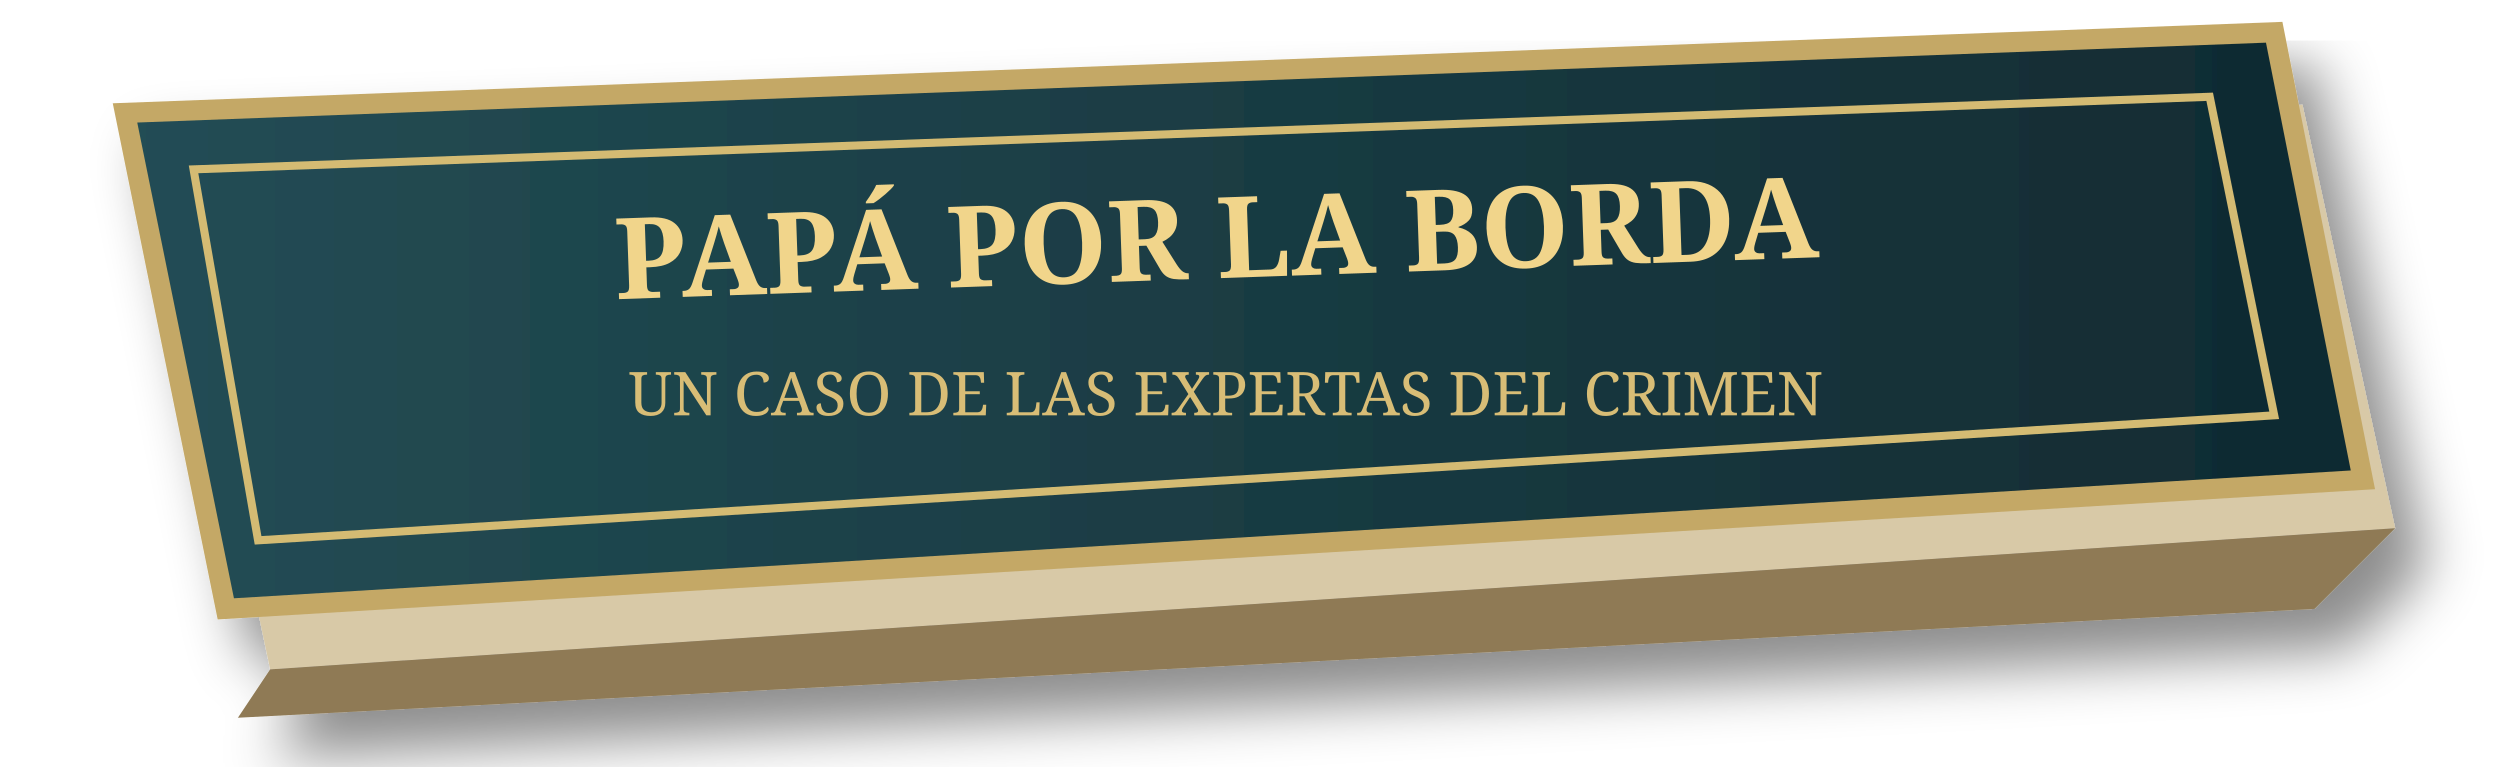
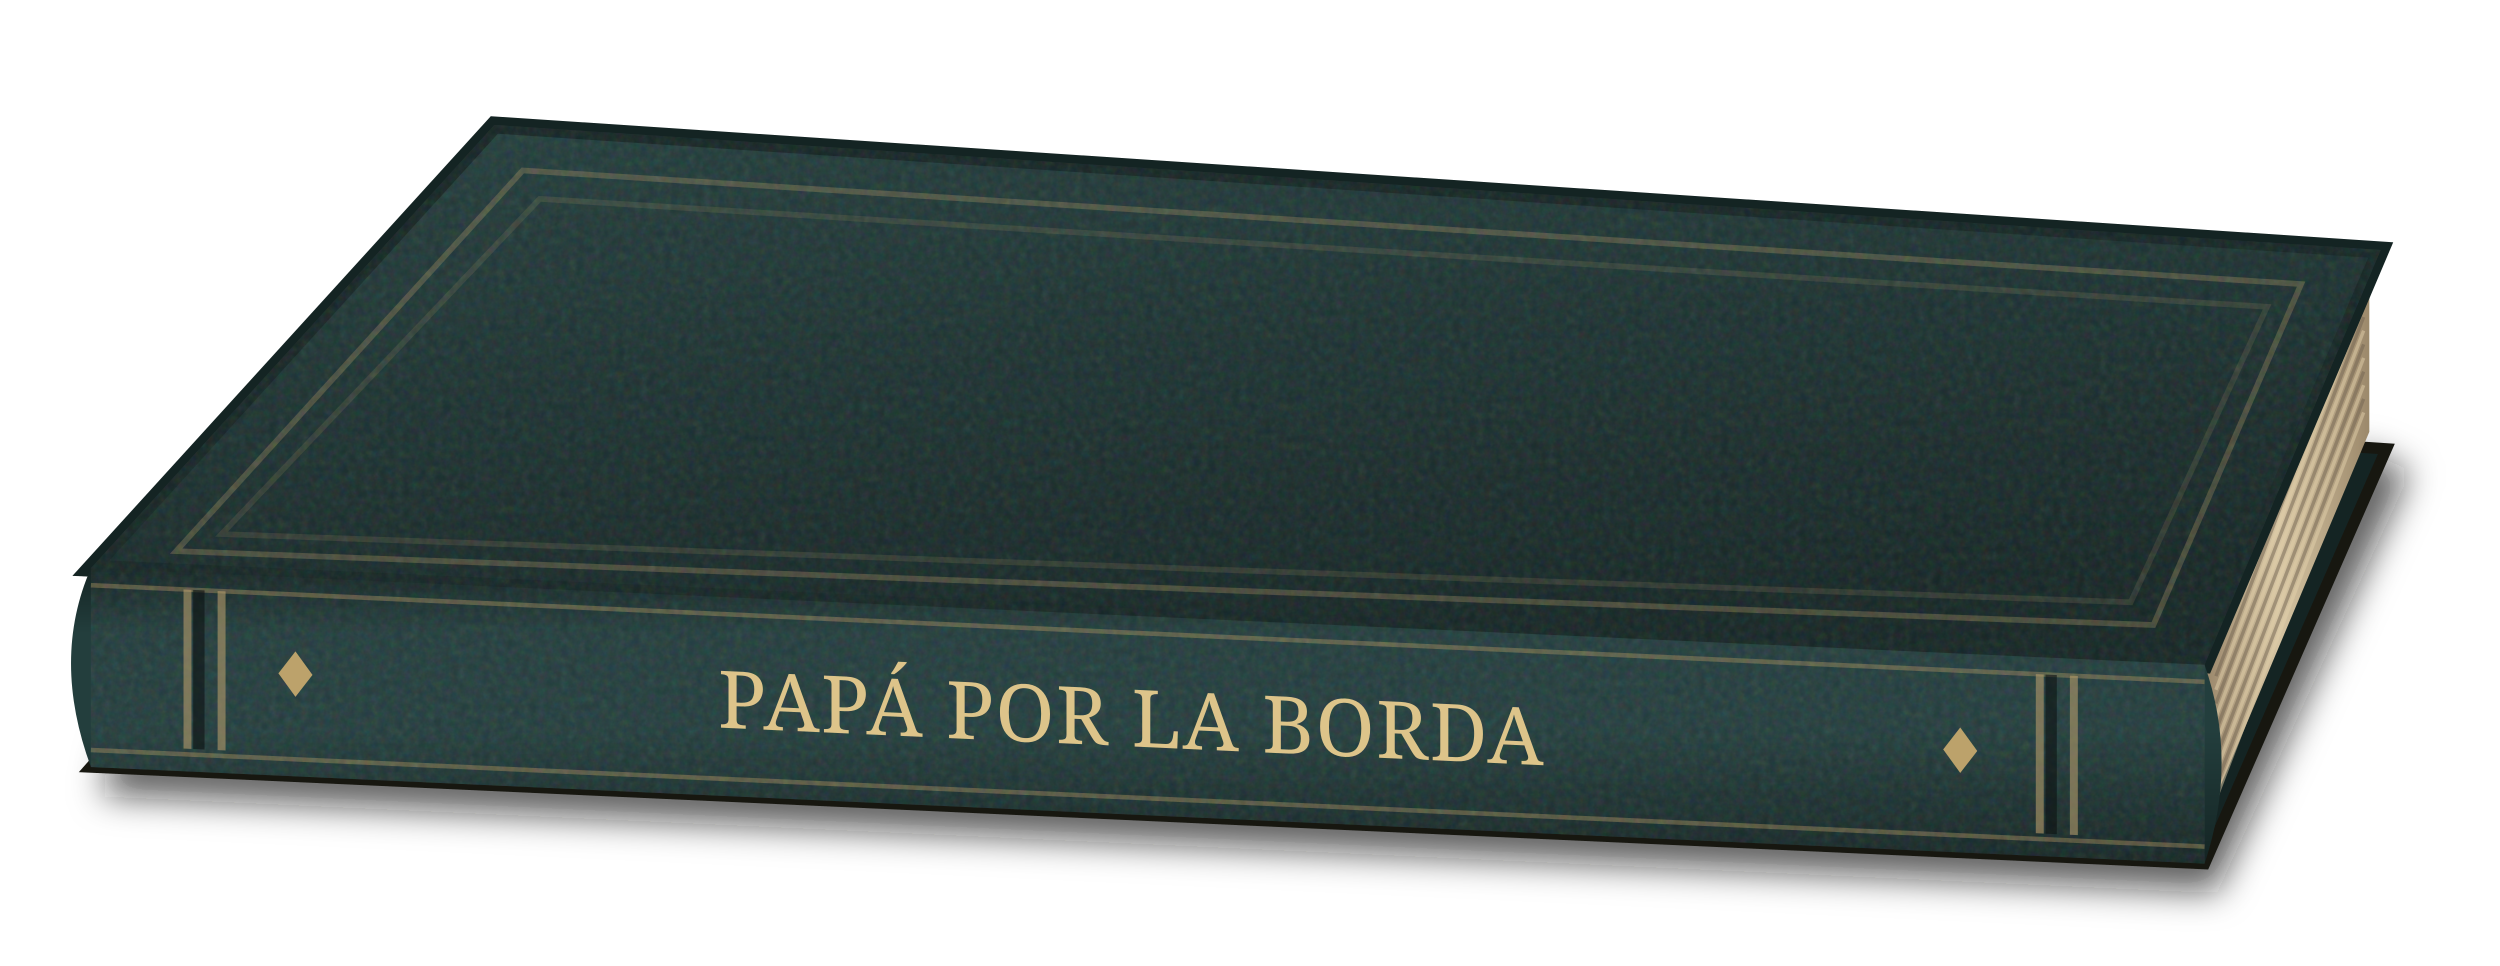
- <svg xmlns="http://www.w3.org/2000/svg" width="620" height="190" viewBox="0 0 620 190">
+ <svg xmlns="http://www.w3.org/2000/svg" width="440" height="170" viewBox="0 0 440 170">
  <defs>
-     <filter id="s">
-       <feDropShadow dx="8" dy="10" stdDeviation="7" flood-opacity=".45" />
+     <linearGradient id="cover" x2="0.3" y2="1">
+       <stop stop-color="#233e3d" />
+       <stop offset="1" stop-color="#142423" />
+     </linearGradient>
+     <linearGradient id="spine" x1="0" y1="0" x2="0" y2="1">
+       <stop stop-color="#142423" />
+       <stop offset=".22" stop-color="#233e3d" />
+       <stop offset=".55" stop-color="#233e3d" />
+       <stop offset="1" stop-color="#142423" />
+     </linearGradient>
+     <linearGradient id="paper">
+       <stop stop-color="#9a876b" />
+       <stop offset=".45" stop-color="#d6c5a3" />
+       <stop offset="1" stop-color="#9c896b" />
+     </linearGradient>
+     <filter id="shadow" x="-10%" y="-50%" width="125%" height="220%">
+       <feGaussianBlur stdDeviation="3" />
    </filter>
-     <linearGradient id="c">
-       <stop stop-color="#234d55" />
-       <stop offset="1" stop-color="#102a31" />
-     </linearGradient>
+     <filter id="grain">
+       <feTurbulence type="fractalNoise" baseFrequency=".72" numOctaves="3" seed="7" result="noise" />
+       <feComposite in="noise" in2="SourceGraphic" operator="in" />
+       <feBlend in="SourceGraphic" mode="soft-light" />
+     </filter>
  </defs>
-   <g filter="url(#s)">
-     <path fill="#d8c9a7" d="M42 47 571 26l23 105L67 166z" />
-     <path fill="#8f7a54" d="m67 166 527-35-20 20-515 27z" />
-     <path fill="url(#c)" stroke="#c4a866" stroke-width="5" d="M31 28 564 8l22 111L56 151z" />
-     <path fill="none" stroke="#d4bb73" stroke-width="2" d="M48 42 548 24l16 79L64 134z" />
-     <text x="302" y="69" text-anchor="middle" fill="#f1d58b" font-family="Georgia,serif" font-size="28" font-weight="bold" transform="rotate(-2 302 69)">PAPÁ POR LA BORDA</text>
-     <text x="304" y="103" text-anchor="middle" fill="#d8bd76" font-family="Georgia,serif" font-size="15">UN CASO DE LAS EXPERTAS DEL CRIMEN</text>
+   <path d="M18 140 390 157 424 83 415 79 381 144 20 131Z" fill="#100b07" opacity=".65" filter="url(#shadow)" />
+   <path d="M16 135 388 152 420 79 85 57Z" fill="#142423" stroke="#171710" stroke-width="2" />
+   <path d="M388 116 417 47 417 76 388 145Z" fill="url(#paper)" />
+   <path d="M390 119 416 51" stroke="#70624f" opacity=".5" stroke-width=".6" />
+   <path d="M390 121.4 416 53.4" stroke="#e1cfaa" opacity=".5" stroke-width=".6" />
+   <path d="M390 123.8 416 55.8" stroke="#70624f" opacity=".5" stroke-width=".6" />
+   <path d="M390 126.2 416 58.2" stroke="#e1cfaa" opacity=".5" stroke-width=".6" />
+   <path d="M390 128.6 416 60.6" stroke="#70624f" opacity=".5" stroke-width=".6" />
+   <path d="M390 131 416 63" stroke="#e1cfaa" opacity=".5" stroke-width=".6" />
+   <path d="M390 133.4 416 65.4" stroke="#70624f" opacity=".5" stroke-width=".6" />
+   <path d="M390 135.8 416 67.8" stroke="#e1cfaa" opacity=".5" stroke-width=".6" />
+   <path d="M390 138.2 416 70.2" stroke="#70624f" opacity=".5" stroke-width=".6" />
+   <path d="M390 140.6 416 72.6" stroke="#e1cfaa" opacity=".5" stroke-width=".6" />
+   <path d="M16 100 87 22 419 44 388 117Z" fill="url(#cover)" stroke="#142423" stroke-width="3" />
+   <path d="M31 97 92 30 405 50 379 110Z" fill="none" stroke="#b39965" stroke-opacity=".34" stroke-width="1" />
+   <path d="M39 94 95 35 399 54 375 106Z" fill="none" stroke="#b39965" stroke-opacity=".18" />
+   <path d="M16 100 Q9 116 16 135 L388 152 Q394 134 388 117Z" fill="url(#spine)" />
+   <path d="M16 103 388 120 M16 132 388 149" stroke="#bb9b62" opacity=".42" stroke-width=".8" />
+   <g opacity=".14" filter="url(#grain)">
+     <path d="M16 100 87 22 419 44 388 117 388 152 16 135Z" fill="#233e3d" />
+   </g>
+   <g transform="matrix(1 .0457 0 1 16 100)">
+     <path d="M17 3V31 M23 3V31 M343 3V31 M349 3V31" stroke="#b49b6b" opacity=".6" stroke-width="1.4" />
+     <path d="M19 3V31 M345 3V31" stroke="#0b1010" opacity=".6" stroke-width="2" />
+     <text x="183" y="23" text-anchor="middle" fill="#ddc48a" font-family="Georgia,serif" font-size="14" letter-spacing=".25">PAPÁ POR LA BORDA</text>
+     <path d="m33 17 3-4 3 4-3 4z M326 17l3-4 3 4-3 4z" fill="#bca26b" />
  </g>
</svg>
